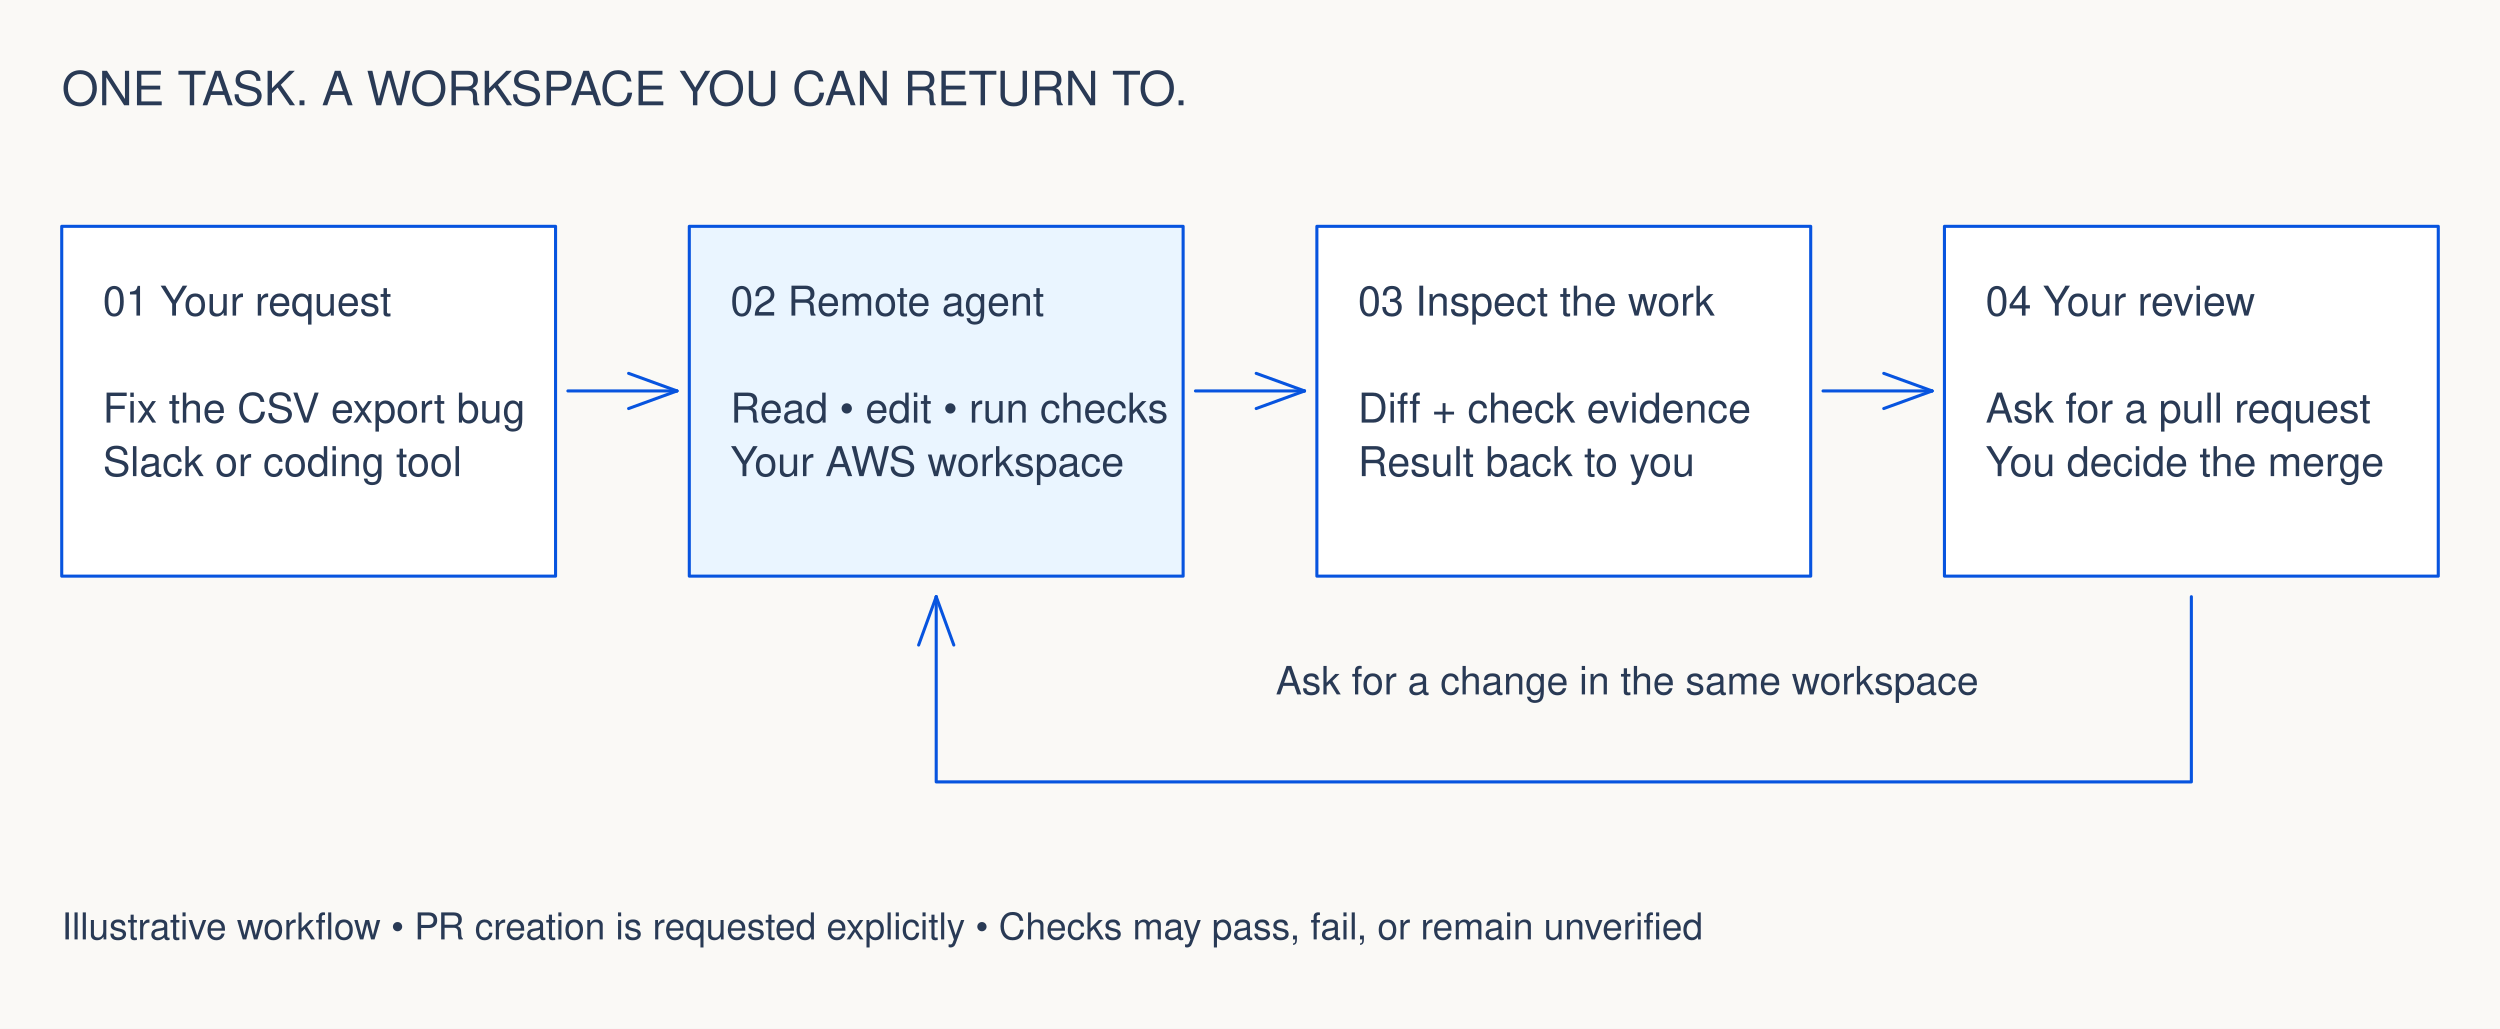
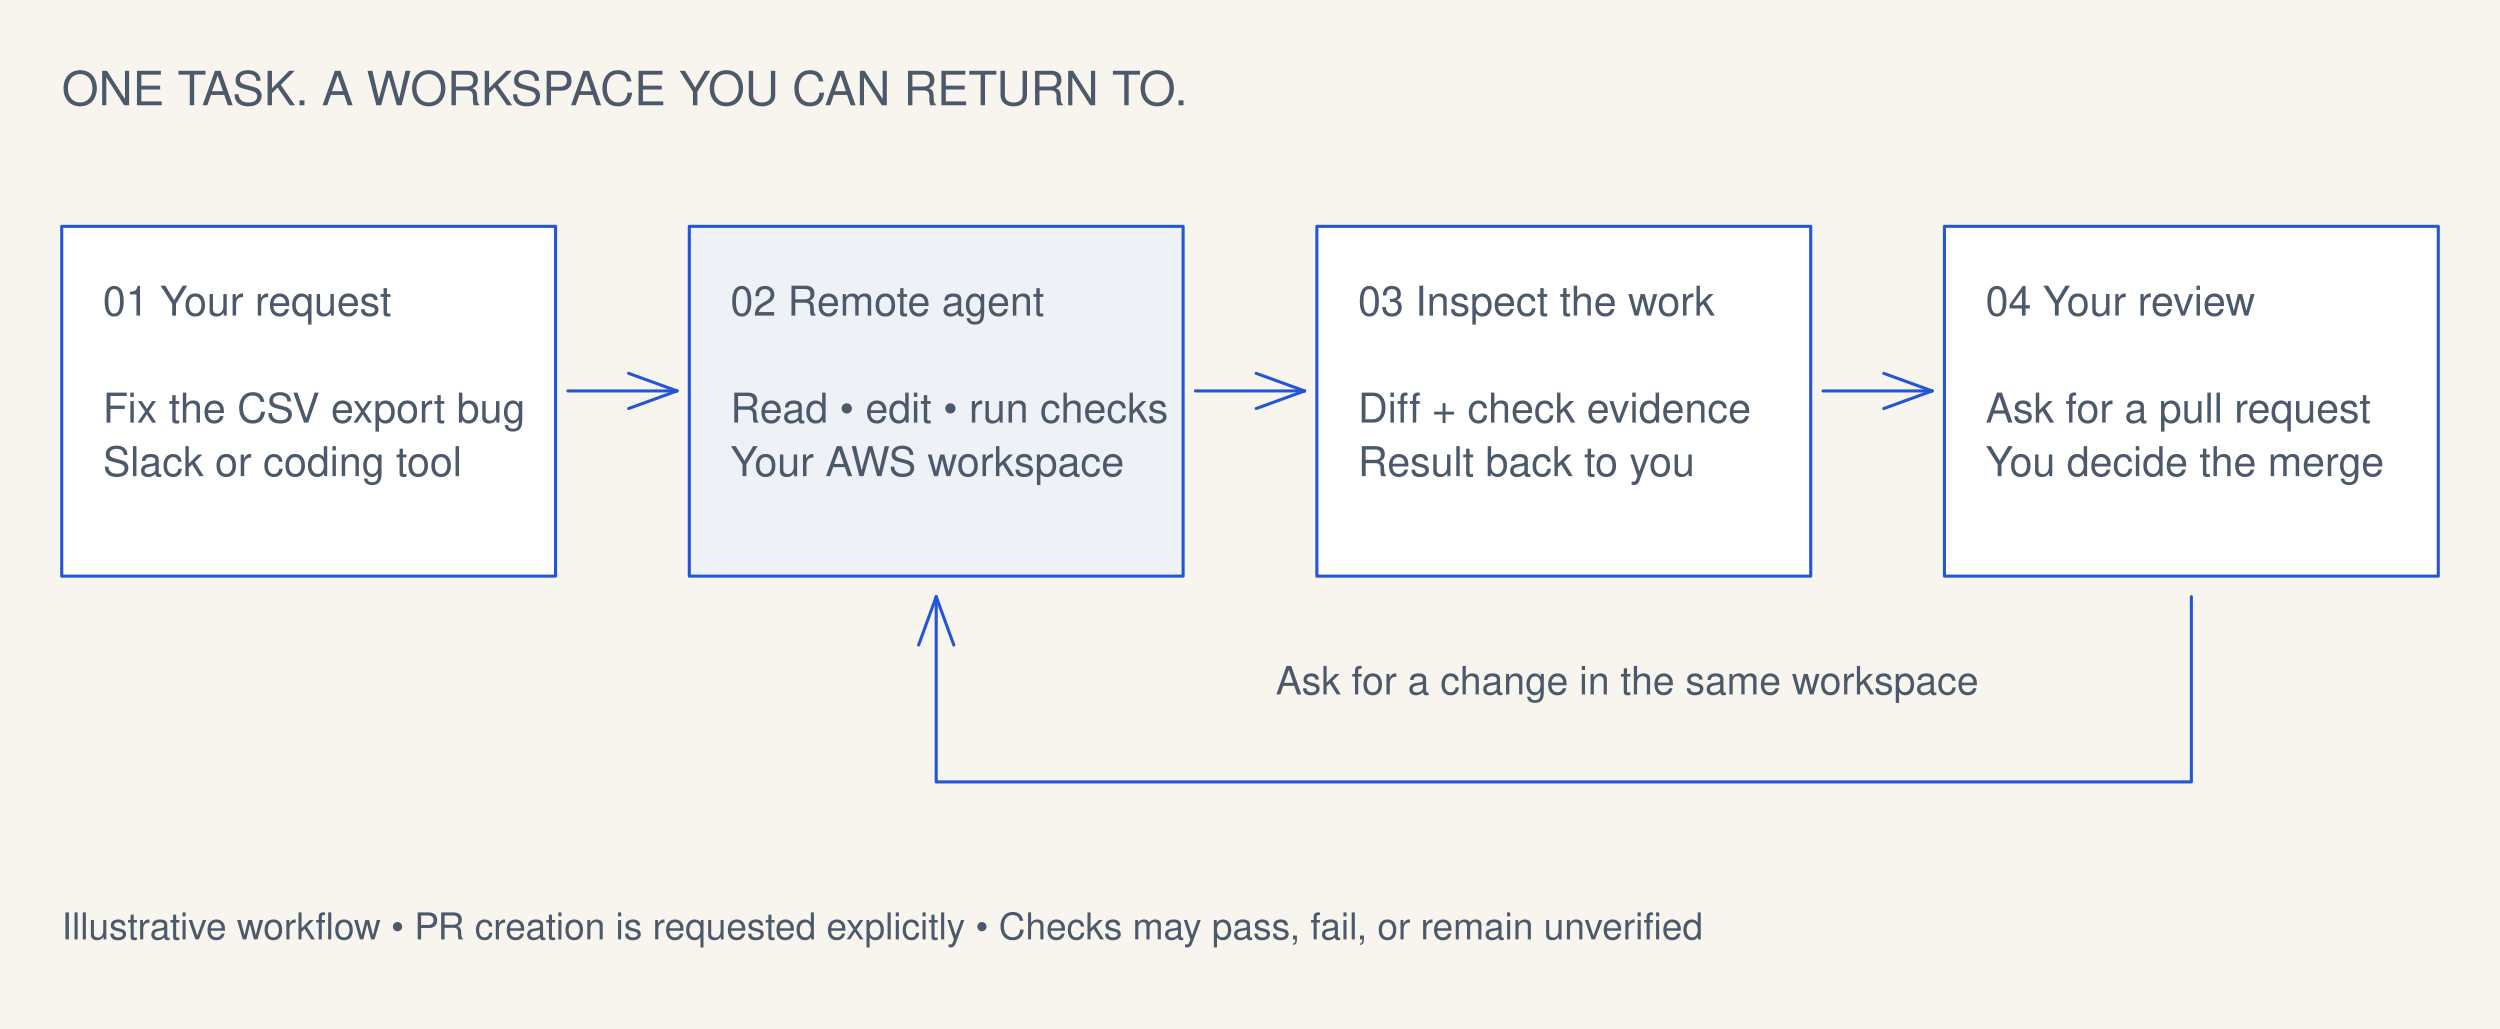
<svg xmlns="http://www.w3.org/2000/svg" version="1.1" viewBox="0 0 1215 500" width="2430" height="1000">
  <defs>
    <style class="style-fonts">
      </style>
  </defs>
-   <rect x="0" y="0" width="1215" height="500" fill="#faf9f6" />
+   <rect x="0" y="0" width="1215" height="500" fill="#f8f5ef" />
  <g transform="translate(30 30) rotate(0 560 15)">
-     <text x="0" y="21.16" font-family="Helvetica, Segoe UI Emoji" font-size="23px" fill="#293a55" text-anchor="start" style="white-space: pre;" direction="ltr" dominant-baseline="alphabetic">ONE TASK. A WORKSPACE YOU CAN RETURN TO.</text>
+     <text x="0" y="21.16" font-family="Helvetica, Segoe UI Emoji" font-size="23px" fill="#4c596b" text-anchor="start" style="white-space: pre;" direction="ltr" dominant-baseline="alphabetic">ONE TASK. A WORKSPACE YOU CAN RETURN TO.</text>
  </g>
  <g stroke-linecap="round" transform="translate(30 110) rotate(0 120 85)">
    <path d="M0 0 L240 0 L240 170 L0 170" stroke="none" stroke-width="0" fill="#ffffff" />
-     <path d="M0 0 C48.08 0, 96.16 0, 240 0 M0 0 C92.05 0, 184.11 0, 240 0 M240 0 C240 56.03, 240 112.07, 240 170 M240 0 C240 37.45, 240 74.89, 240 170 M240 170 C185.06 170, 130.11 170, 0 170 M240 170 C157.09 170, 74.18 170, 0 170 M0 170 C0 113.98, 0 57.97, 0 0 M0 170 C0 117.38, 0 64.76, 0 0" stroke="#0754df" stroke-width="1.5" fill="none" />
+     <path d="M0 0 C48.08 0, 96.16 0, 240 0 M0 0 C92.05 0, 184.11 0, 240 0 M240 0 C240 56.03, 240 112.07, 240 170 M240 0 C240 37.45, 240 74.89, 240 170 M240 170 C185.06 170, 130.11 170, 0 170 M240 170 C157.09 170, 74.18 170, 0 170 M0 170 C0 113.98, 0 57.97, 0 0 M0 170 C0 117.38, 0 64.76, 0 0" stroke="#2455d6" stroke-width="1.5" fill="none" />
  </g>
  <g transform="translate(50 135) rotate(0 100 57.5)">
-     <text x="0" y="18.4" font-family="Helvetica, Segoe UI Emoji" font-size="20px" fill="#293a55" text-anchor="start" style="white-space: pre;" direction="ltr" dominant-baseline="alphabetic">01  Your request</text>
-     <text x="0" y="44.4" font-family="Helvetica, Segoe UI Emoji" font-size="20px" fill="#293a55" text-anchor="start" style="white-space: pre;" direction="ltr" dominant-baseline="alphabetic" />
-     <text x="0" y="70.4" font-family="Helvetica, Segoe UI Emoji" font-size="20px" fill="#293a55" text-anchor="start" style="white-space: pre;" direction="ltr" dominant-baseline="alphabetic">Fix the CSV export bug</text>
-     <text x="0" y="96.4" font-family="Helvetica, Segoe UI Emoji" font-size="20px" fill="#293a55" text-anchor="start" style="white-space: pre;" direction="ltr" dominant-baseline="alphabetic">Slack or coding tool</text>
+     <text x="0" y="18.4" font-family="Helvetica, Segoe UI Emoji" font-size="20px" fill="#4c596b" text-anchor="start" style="white-space: pre;" direction="ltr" dominant-baseline="alphabetic">01  Your request</text>
+     <text x="0" y="44.4" font-family="Helvetica, Segoe UI Emoji" font-size="20px" fill="#4c596b" text-anchor="start" style="white-space: pre;" direction="ltr" dominant-baseline="alphabetic" />
+     <text x="0" y="70.4" font-family="Helvetica, Segoe UI Emoji" font-size="20px" fill="#4c596b" text-anchor="start" style="white-space: pre;" direction="ltr" dominant-baseline="alphabetic">Fix the CSV export bug</text>
+     <text x="0" y="96.4" font-family="Helvetica, Segoe UI Emoji" font-size="20px" fill="#4c596b" text-anchor="start" style="white-space: pre;" direction="ltr" dominant-baseline="alphabetic">Slack or coding tool</text>
  </g>
  <g stroke-linecap="round" transform="translate(335 110) rotate(0 120 85)">
-     <path d="M0 0 L240 0 L240 170 L0 170" stroke="none" stroke-width="0" fill="#eaf5ff" />
-     <path d="M0 0 C48.08 0, 96.16 0, 240 0 M0 0 C78.61 0, 157.22 0, 240 0 M240 0 C240 67.98, 240 135.96, 240 170 M240 0 C240 63.04, 240 126.08, 240 170 M240 170 C155.53 170, 71.06 170, 0 170 M240 170 C185.45 170, 130.9 170, 0 170 M0 170 C0 134.15, 0 98.3, 0 0 M0 170 C0 133.86, 0 97.72, 0 0" stroke="#0754df" stroke-width="1.5" fill="none" />
+     <path d="M0 0 L240 0 L240 170 L0 170" stroke="none" stroke-width="0" fill="#eef1f5" />
+     <path d="M0 0 C48.08 0, 96.16 0, 240 0 M0 0 C78.61 0, 157.22 0, 240 0 M240 0 C240 67.98, 240 135.96, 240 170 M240 0 C240 63.04, 240 126.08, 240 170 M240 170 C155.53 170, 71.06 170, 0 170 M240 170 C185.45 170, 130.9 170, 0 170 M0 170 C0 134.15, 0 98.3, 0 0 M0 170 C0 133.86, 0 97.72, 0 0" stroke="#2455d6" stroke-width="1.5" fill="none" />
  </g>
  <g transform="translate(355 135) rotate(0 100 57.5)">
-     <text x="0" y="18.4" font-family="Helvetica, Segoe UI Emoji" font-size="20px" fill="#293a55" text-anchor="start" style="white-space: pre;" direction="ltr" dominant-baseline="alphabetic">02  Remote agent</text>
-     <text x="0" y="44.4" font-family="Helvetica, Segoe UI Emoji" font-size="20px" fill="#293a55" text-anchor="start" style="white-space: pre;" direction="ltr" dominant-baseline="alphabetic" />
-     <text x="0" y="70.4" font-family="Helvetica, Segoe UI Emoji" font-size="20px" fill="#293a55" text-anchor="start" style="white-space: pre;" direction="ltr" dominant-baseline="alphabetic">Read • edit • run checks</text>
-     <text x="0" y="96.4" font-family="Helvetica, Segoe UI Emoji" font-size="20px" fill="#293a55" text-anchor="start" style="white-space: pre;" direction="ltr" dominant-baseline="alphabetic">Your AWS workspace</text>
+     <text x="0" y="18.4" font-family="Helvetica, Segoe UI Emoji" font-size="20px" fill="#4c596b" text-anchor="start" style="white-space: pre;" direction="ltr" dominant-baseline="alphabetic">02  Remote agent</text>
+     <text x="0" y="44.4" font-family="Helvetica, Segoe UI Emoji" font-size="20px" fill="#4c596b" text-anchor="start" style="white-space: pre;" direction="ltr" dominant-baseline="alphabetic" />
+     <text x="0" y="70.4" font-family="Helvetica, Segoe UI Emoji" font-size="20px" fill="#4c596b" text-anchor="start" style="white-space: pre;" direction="ltr" dominant-baseline="alphabetic">Read • edit • run checks</text>
+     <text x="0" y="96.4" font-family="Helvetica, Segoe UI Emoji" font-size="20px" fill="#4c596b" text-anchor="start" style="white-space: pre;" direction="ltr" dominant-baseline="alphabetic">Your AWS workspace</text>
  </g>
  <g stroke-linecap="round" transform="translate(640 110) rotate(0 120 85)">
    <path d="M0 0 L240 0 L240 170 L0 170" stroke="none" stroke-width="0" fill="#ffffff" />
-     <path d="M0 0 C48.08 0, 96.16 0, 240 0 M0 0 C65.17 0, 130.33 0, 240 0 M240 0 C240 45.92, 240 91.85, 240 170 M240 0 C240 54.64, 240 109.28, 240 170 M240 170 C174 170, 108.01 170, 0 170 M240 170 C165.82 170, 91.63 170, 0 170 M0 170 C0 120.32, 0 70.63, 0 0 M0 170 C0 116.34, 0 62.69, 0 0" stroke="#0754df" stroke-width="1.5" fill="none" />
+     <path d="M0 0 C48.08 0, 96.16 0, 240 0 M0 0 C65.17 0, 130.33 0, 240 0 M240 0 C240 45.92, 240 91.85, 240 170 M240 0 C240 54.64, 240 109.28, 240 170 M240 170 C174 170, 108.01 170, 0 170 M240 170 C165.82 170, 91.63 170, 0 170 M0 170 C0 120.32, 0 70.63, 0 0 M0 170 C0 116.34, 0 62.69, 0 0" stroke="#2455d6" stroke-width="1.5" fill="none" />
  </g>
  <g transform="translate(660 135) rotate(0 100 57.5)">
-     <text x="0" y="18.4" font-family="Helvetica, Segoe UI Emoji" font-size="20px" fill="#293a55" text-anchor="start" style="white-space: pre;" direction="ltr" dominant-baseline="alphabetic">03  Inspect the work</text>
-     <text x="0" y="44.4" font-family="Helvetica, Segoe UI Emoji" font-size="20px" fill="#293a55" text-anchor="start" style="white-space: pre;" direction="ltr" dominant-baseline="alphabetic" />
-     <text x="0" y="70.4" font-family="Helvetica, Segoe UI Emoji" font-size="20px" fill="#293a55" text-anchor="start" style="white-space: pre;" direction="ltr" dominant-baseline="alphabetic">Diff + check evidence</text>
-     <text x="0" y="96.4" font-family="Helvetica, Segoe UI Emoji" font-size="20px" fill="#293a55" text-anchor="start" style="white-space: pre;" direction="ltr" dominant-baseline="alphabetic">Result back to you</text>
+     <text x="0" y="18.4" font-family="Helvetica, Segoe UI Emoji" font-size="20px" fill="#4c596b" text-anchor="start" style="white-space: pre;" direction="ltr" dominant-baseline="alphabetic">03  Inspect the work</text>
+     <text x="0" y="44.4" font-family="Helvetica, Segoe UI Emoji" font-size="20px" fill="#4c596b" text-anchor="start" style="white-space: pre;" direction="ltr" dominant-baseline="alphabetic" />
+     <text x="0" y="70.4" font-family="Helvetica, Segoe UI Emoji" font-size="20px" fill="#4c596b" text-anchor="start" style="white-space: pre;" direction="ltr" dominant-baseline="alphabetic">Diff + check evidence</text>
+     <text x="0" y="96.4" font-family="Helvetica, Segoe UI Emoji" font-size="20px" fill="#4c596b" text-anchor="start" style="white-space: pre;" direction="ltr" dominant-baseline="alphabetic">Result back to you</text>
  </g>
  <g stroke-linecap="round" transform="translate(945 110) rotate(0 120 85)">
    <path d="M0 0 L240 0 L240 170 L0 170" stroke="none" stroke-width="0" fill="#ffffff" />
-     <path d="M0 0 C48.08 0, 96.17 0, 240 0 M0 0 C51.72 0, 103.45 0, 240 0 M240 0 C240 57.87, 240 115.74, 240 170 M240 0 C240 46.23, 240 92.47, 240 170 M240 170 C144.48 170, 48.96 170, 0 170 M240 170 C146.18 170, 52.36 170, 0 170 M0 170 C0 106.48, 0 42.96, 0 0 M0 170 C0 132.83, 0 95.65, 0 0" stroke="#0754df" stroke-width="1.5" fill="none" />
+     <path d="M0 0 C48.08 0, 96.17 0, 240 0 M0 0 C51.72 0, 103.45 0, 240 0 M240 0 C240 57.87, 240 115.74, 240 170 M240 0 C240 46.23, 240 92.47, 240 170 M240 170 C144.48 170, 48.96 170, 0 170 M240 170 C146.18 170, 52.36 170, 0 170 M0 170 C0 106.48, 0 42.96, 0 0 M0 170 C0 132.83, 0 95.65, 0 0" stroke="#2455d6" stroke-width="1.5" fill="none" />
  </g>
  <g transform="translate(965 135) rotate(0 100 57.5)">
-     <text x="0" y="18.4" font-family="Helvetica, Segoe UI Emoji" font-size="20px" fill="#293a55" text-anchor="start" style="white-space: pre;" direction="ltr" dominant-baseline="alphabetic">04  Your review</text>
-     <text x="0" y="44.4" font-family="Helvetica, Segoe UI Emoji" font-size="20px" fill="#293a55" text-anchor="start" style="white-space: pre;" direction="ltr" dominant-baseline="alphabetic" />
-     <text x="0" y="70.4" font-family="Helvetica, Segoe UI Emoji" font-size="20px" fill="#293a55" text-anchor="start" style="white-space: pre;" direction="ltr" dominant-baseline="alphabetic">Ask for a pull request</text>
-     <text x="0" y="96.4" font-family="Helvetica, Segoe UI Emoji" font-size="20px" fill="#293a55" text-anchor="start" style="white-space: pre;" direction="ltr" dominant-baseline="alphabetic">You decide the merge</text>
+     <text x="0" y="18.4" font-family="Helvetica, Segoe UI Emoji" font-size="20px" fill="#4c596b" text-anchor="start" style="white-space: pre;" direction="ltr" dominant-baseline="alphabetic">04  Your review</text>
+     <text x="0" y="44.4" font-family="Helvetica, Segoe UI Emoji" font-size="20px" fill="#4c596b" text-anchor="start" style="white-space: pre;" direction="ltr" dominant-baseline="alphabetic" />
+     <text x="0" y="70.4" font-family="Helvetica, Segoe UI Emoji" font-size="20px" fill="#4c596b" text-anchor="start" style="white-space: pre;" direction="ltr" dominant-baseline="alphabetic">Ask for a pull request</text>
+     <text x="0" y="96.4" font-family="Helvetica, Segoe UI Emoji" font-size="20px" fill="#4c596b" text-anchor="start" style="white-space: pre;" direction="ltr" dominant-baseline="alphabetic">You decide the merge</text>
  </g>
  <g stroke-linecap="round">
    <g transform="translate(276 190) rotate(0 26.5 0)">
-       <path d="M0 0 C10.62 0, 21.24 0, 53 0 M0 0 C19.05 0, 38.11 0, 53 0" stroke="#0754df" stroke-width="1.5" fill="none" />
+       <path d="M0 0 C10.62 0, 21.24 0, 53 0 M0 0 C19.05 0, 38.11 0, 53 0" stroke="#2455d6" stroke-width="1.5" fill="none" />
    </g>
    <g transform="translate(276 190) rotate(0 26.5 0)">
-       <path d="M29.51 8.55 C34.21 6.84, 38.92 5.12, 53 0 M29.51 8.55 C37.95 5.48, 46.4 2.4, 53 0" stroke="#0754df" stroke-width="1.5" fill="none" />
+       <path d="M29.51 8.55 C34.21 6.84, 38.92 5.12, 53 0 M29.51 8.55 C37.95 5.48, 46.4 2.4, 53 0" stroke="#2455d6" stroke-width="1.5" fill="none" />
    </g>
    <g transform="translate(276 190) rotate(0 26.5 0)">
-       <path d="M29.51 -8.55 C34.21 -6.84, 38.92 -5.12, 53 0 M29.51 -8.55 C37.95 -5.48, 46.4 -2.4, 53 0" stroke="#0754df" stroke-width="1.5" fill="none" />
+       <path d="M29.51 -8.55 C34.21 -6.84, 38.92 -5.12, 53 0 M29.51 -8.55 C37.95 -5.48, 46.4 -2.4, 53 0" stroke="#2455d6" stroke-width="1.5" fill="none" />
    </g>
  </g>
  <mask />
  <g stroke-linecap="round">
    <g transform="translate(581 190) rotate(0 26.5 0)">
-       <path d="M0 0 C10.62 0, 21.24 0, 53 0 M0 0 C12.27 0, 24.54 0, 53 0" stroke="#0754df" stroke-width="1.5" fill="none" />
+       <path d="M0 0 C10.62 0, 21.24 0, 53 0 M0 0 C12.27 0, 24.54 0, 53 0" stroke="#2455d6" stroke-width="1.5" fill="none" />
    </g>
    <g transform="translate(581 190) rotate(0 26.5 0)">
-       <path d="M29.51 8.55 C34.21 6.84, 38.92 5.12, 53 0 M29.51 8.55 C34.95 6.57, 40.38 4.59, 53 0" stroke="#0754df" stroke-width="1.5" fill="none" />
+       <path d="M29.51 8.55 C34.21 6.84, 38.92 5.12, 53 0 M29.51 8.55 C34.95 6.57, 40.38 4.59, 53 0" stroke="#2455d6" stroke-width="1.5" fill="none" />
    </g>
    <g transform="translate(581 190) rotate(0 26.5 0)">
-       <path d="M29.51 -8.55 C34.21 -6.84, 38.92 -5.12, 53 0 M29.51 -8.55 C34.95 -6.57, 40.38 -4.59, 53 0" stroke="#0754df" stroke-width="1.5" fill="none" />
+       <path d="M29.51 -8.55 C34.21 -6.84, 38.92 -5.12, 53 0 M29.51 -8.55 C34.95 -6.57, 40.38 -4.59, 53 0" stroke="#2455d6" stroke-width="1.5" fill="none" />
    </g>
  </g>
  <mask />
  <g stroke-linecap="round">
    <g transform="translate(886 190) rotate(0 26.5 0)">
-       <path d="M0 0 C10.62 0, 21.24 0, 53 0 M0 0 C16.09 0, 32.17 0, 53 0" stroke="#0754df" stroke-width="1.5" fill="none" />
+       <path d="M0 0 C10.62 0, 21.24 0, 53 0 M0 0 C16.09 0, 32.17 0, 53 0" stroke="#2455d6" stroke-width="1.5" fill="none" />
    </g>
    <g transform="translate(886 190) rotate(0 26.5 0)">
-       <path d="M29.51 8.55 C34.21 6.84, 38.92 5.12, 53 0 M29.51 8.55 C36.64 5.96, 43.77 3.36, 53 0" stroke="#0754df" stroke-width="1.5" fill="none" />
+       <path d="M29.51 8.55 C34.21 6.84, 38.92 5.12, 53 0 M29.51 8.55 C36.64 5.96, 43.77 3.36, 53 0" stroke="#2455d6" stroke-width="1.5" fill="none" />
    </g>
    <g transform="translate(886 190) rotate(0 26.5 0)">
-       <path d="M29.51 -8.55 C34.21 -6.84, 38.92 -5.12, 53 0 M29.51 -8.55 C36.64 -5.96, 43.77 -3.36, 53 0" stroke="#0754df" stroke-width="1.5" fill="none" />
+       <path d="M29.51 -8.55 C34.21 -6.84, 38.92 -5.12, 53 0 M29.51 -8.55 C36.64 -5.96, 43.77 -3.36, 53 0" stroke="#2455d6" stroke-width="1.5" fill="none" />
    </g>
  </g>
  <mask />
  <g stroke-linecap="round">
    <g transform="translate(1065 290) rotate(0 -305 45)">
-       <path d="M0 0 C0 18.03, 0 36.07, 0 90 M0 0 C0 33.79, 0 67.59, 0 90 M0 90 C-192.81 90, -385.61 90, -610 90 M0 90 C-212.51 90, -425.01 90, -610 90 M-610 90 C-610 71.5, -610 53, -610 0 M-610 90 C-610 54.41, -610 18.82, -610 0" stroke="#0754df" stroke-width="1.5" fill="none" />
+       <path d="M0 0 C0 18.03, 0 36.07, 0 90 M0 0 C0 33.79, 0 67.59, 0 90 M0 90 C-192.81 90, -385.61 90, -610 90 M0 90 C-212.51 90, -425.01 90, -610 90 M-610 90 C-610 71.5, -610 53, -610 0 M-610 90 C-610 54.41, -610 18.82, -610 0" stroke="#2455d6" stroke-width="1.5" fill="none" />
    </g>
    <g transform="translate(1065 290) rotate(0 -305 45)">
-       <path d="M-601.45 23.49 C-603.16 18.79, -604.88 14.08, -610 0 M-601.45 23.49 C-604.66 14.67, -607.87 5.85, -610 0" stroke="#0754df" stroke-width="1.5" fill="none" />
+       <path d="M-601.45 23.49 C-603.16 18.79, -604.88 14.08, -610 0 M-601.45 23.49 C-604.66 14.67, -607.87 5.85, -610 0" stroke="#2455d6" stroke-width="1.5" fill="none" />
    </g>
    <g transform="translate(1065 290) rotate(0 -305 45)">
-       <path d="M-618.55 23.49 C-616.84 18.79, -615.12 14.08, -610 0 M-618.55 23.49 C-615.34 14.67, -612.13 5.85, -610 0" stroke="#0754df" stroke-width="1.5" fill="none" />
+       <path d="M-618.55 23.49 C-616.84 18.79, -615.12 14.08, -610 0 M-618.55 23.49 C-615.34 14.67, -612.13 5.85, -610 0" stroke="#2455d6" stroke-width="1.5" fill="none" />
    </g>
  </g>
  <mask />
  <g transform="translate(620 320) rotate(0 175 14)">
-     <text x="0" y="17.48" font-family="Helvetica, Segoe UI Emoji" font-size="19px" fill="#293a55" text-anchor="start" style="white-space: pre;" direction="ltr" dominant-baseline="alphabetic">Ask for a change in the same workspace</text>
+     <text x="0" y="17.48" font-family="Helvetica, Segoe UI Emoji" font-size="19px" fill="#4c596b" text-anchor="start" style="white-space: pre;" direction="ltr" dominant-baseline="alphabetic">Ask for a change in the same workspace</text>
  </g>
  <g transform="translate(30 440) rotate(0 560 15)">
-     <text x="0" y="16.56" font-family="Helvetica, Segoe UI Emoji" font-size="18px" fill="#293a55" text-anchor="start" style="white-space: pre;" direction="ltr" dominant-baseline="alphabetic">Illustrative workflow • PR creation is requested explicitly • Checks may pass, fail, or remain unverified</text>
+     <text x="0" y="16.56" font-family="Helvetica, Segoe UI Emoji" font-size="18px" fill="#4c596b" text-anchor="start" style="white-space: pre;" direction="ltr" dominant-baseline="alphabetic">Illustrative workflow • PR creation is requested explicitly • Checks may pass, fail, or remain unverified</text>
  </g>
</svg>
